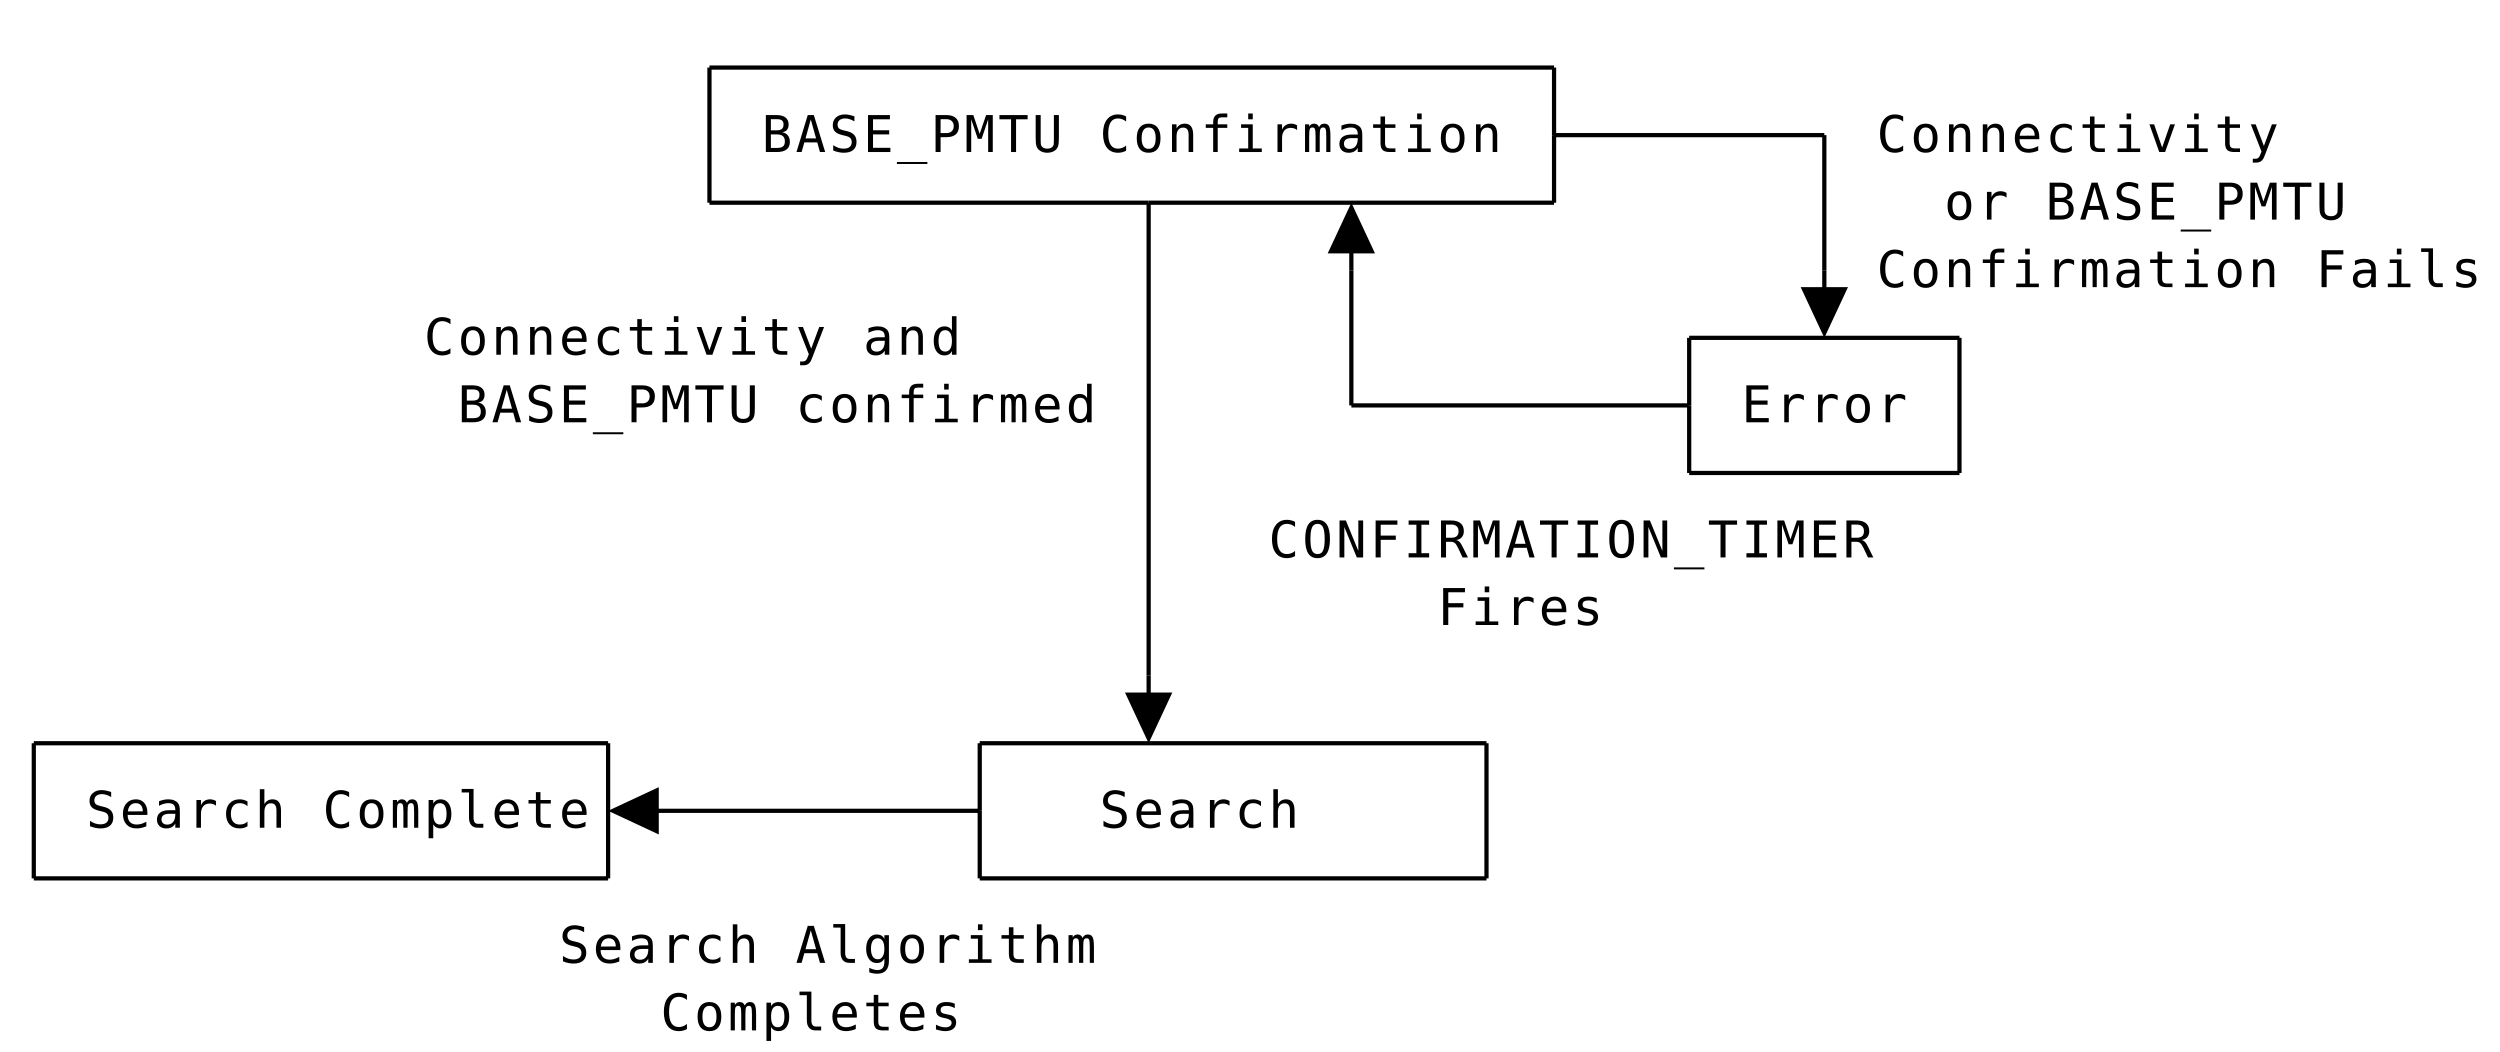
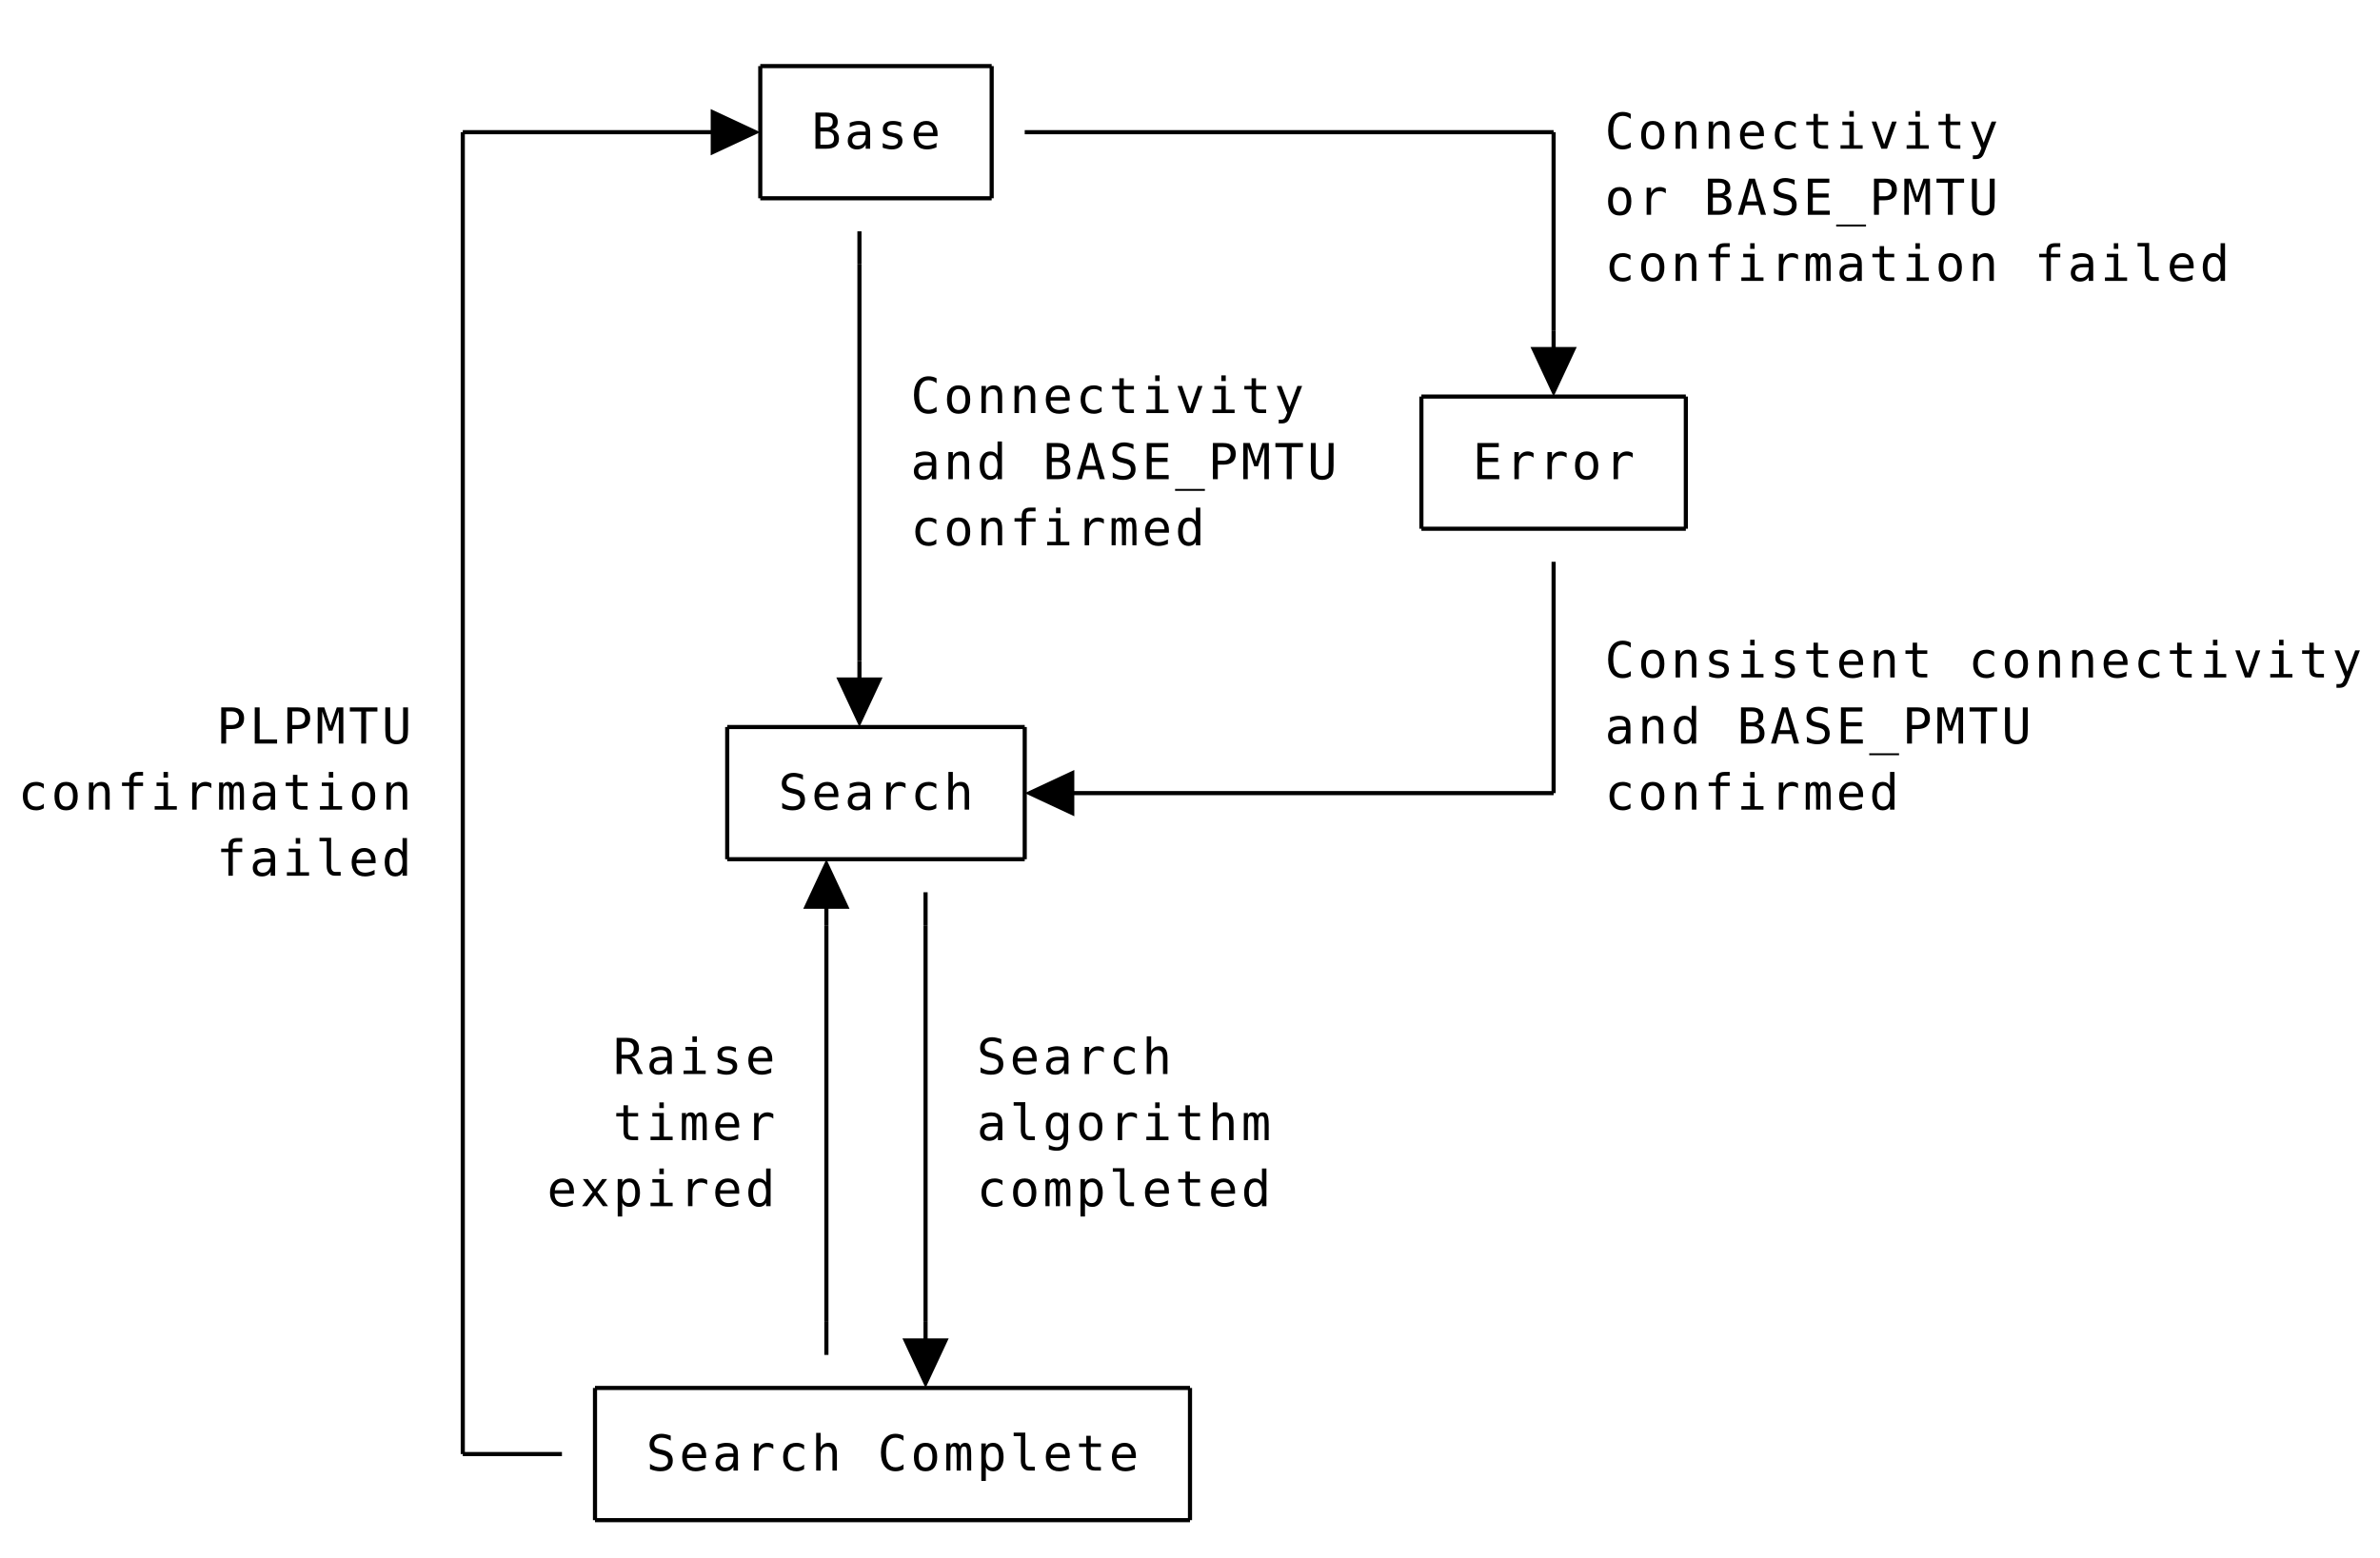
- <svg xmlns="http://www.w3.org/2000/svg" class="diagram" version="1.1" height="249" width="592">
+ <svg xmlns="http://www.w3.org/2000/svg" class="diagram" version="1.1" height="377" width="576">
  <g transform="translate(8,16)">
-     <path d="M 160,0 L 360,0" fill="none" stroke="black" />
-     <path d="M 360,16 L 424,16" fill="none" stroke="black" />
-     <path d="M 160,32 L 264,32" fill="none" stroke="black" />
-     <path d="M 264,32 L 360,32" fill="none" stroke="black" />
-     <path d="M 392,64 L 456,64" fill="none" stroke="black" />
-     <path d="M 312,80 L 392,80" fill="none" stroke="black" />
-     <path d="M 392,96 L 456,96" fill="none" stroke="black" />
-     <path d="M 0,160 L 136,160" fill="none" stroke="black" />
-     <path d="M 224,160 L 344,160" fill="none" stroke="black" />
-     <path d="M 144,176 L 224,176" fill="none" stroke="black" />
-     <path d="M 0,192 L 136,192" fill="none" stroke="black" />
-     <path d="M 224,192 L 344,192" fill="none" stroke="black" />
-     <path d="M 0,160 L 0,192" fill="none" stroke="black" />
-     <path d="M 136,160 L 136,192" fill="none" stroke="black" />
-     <path d="M 160,0 L 160,32" fill="none" stroke="black" />
-     <path d="M 224,160 L 224,176" fill="none" stroke="black" />
-     <path d="M 224,176 L 224,192" fill="none" stroke="black" />
-     <path d="M 264,32 L 264,144" fill="none" stroke="black" />
-     <path d="M 312,48 L 312,80" fill="none" stroke="black" />
-     <path d="M 344,160 L 344,192" fill="none" stroke="black" />
-     <path d="M 360,0 L 360,16" fill="none" stroke="black" />
-     <path d="M 360,16 L 360,32" fill="none" stroke="black" />
-     <path d="M 392,64 L 392,80" fill="none" stroke="black" />
-     <path d="M 392,80 L 392,96" fill="none" stroke="black" />
-     <path d="M 424,16 L 424,48" fill="none" stroke="black" />
-     <path d="M 456,64 L 456,96" fill="none" stroke="black" />
-     <polygon points="152,176 140,170.4 140,181.6" transform="rotate(180, 144, 176)" fill="black" />
-     <path d="M 264,144 L 264,152" fill="none" stroke="black" />
-     <polygon points="280,144 268,138.4 268,149.6" transform="rotate(90, 264, 144)" fill="black" />
-     <path d="M 312,40 L 312,48" fill="none" stroke="black" />
-     <polygon points="328,48 316,42.4 316,53.6" transform="rotate(270, 312, 48)" fill="black" />
-     <path d="M 424,48 L 424,56" fill="none" stroke="black" />
-     <polygon points="440,48 428,42.4 428,53.6" transform="rotate(90, 424, 48)" fill="black" />
-     <text text-anchor="middle" font-family="monospace" x="344" y="132" fill="black" font-size="1em">i</text>
-     <text text-anchor="middle" font-family="monospace" x="248" y="212" fill="black" font-size="1em">m</text>
-     <text text-anchor="middle" font-family="monospace" x="184" y="20" fill="black" font-size="1em">A</text>
-     <text text-anchor="middle" font-family="monospace" x="216" y="20" fill="black" font-size="1em">P</text>
-     <text text-anchor="middle" font-family="monospace" x="528" y="36" fill="black" font-size="1em">M</text>
-     <text text-anchor="middle" font-family="monospace" x="408" y="84" fill="black" font-size="1em">E</text>
-     <text text-anchor="middle" font-family="monospace" x="112" y="180" fill="black" font-size="1em">e</text>
-     <text text-anchor="middle" font-family="monospace" x="576" y="52" fill="black" font-size="1em">s</text>
-     <text text-anchor="middle" font-family="monospace" x="128" y="84" fill="black" font-size="1em">E</text>
-     <text text-anchor="middle" font-family="monospace" x="136" y="84" fill="black" font-size="1em">_</text>
-     <text text-anchor="middle" font-family="monospace" x="216" y="228" fill="black" font-size="1em">s</text>
-     <text text-anchor="middle" font-family="monospace" x="464" y="52" fill="black" font-size="1em">f</text>
-     <text text-anchor="middle" font-family="monospace" x="200" y="84" fill="black" font-size="1em">n</text>
-     <text text-anchor="middle" font-family="monospace" x="48" y="180" fill="black" font-size="1em">c</text>
-     <text text-anchor="middle" font-family="monospace" x="544" y="36" fill="black" font-size="1em">U</text>
-     <text text-anchor="middle" font-family="monospace" x="520" y="52" fill="black" font-size="1em">o</text>
-     <text text-anchor="middle" font-family="monospace" x="184" y="68" fill="black" font-size="1em">y</text>
-     <text text-anchor="middle" font-family="monospace" x="208" y="84" fill="black" font-size="1em">f</text>
-     <text text-anchor="middle" font-family="monospace" x="296" y="116" fill="black" font-size="1em">C</text>
-     <text text-anchor="middle" font-family="monospace" x="232" y="20" fill="black" font-size="1em">T</text>
-     <text text-anchor="middle" font-family="monospace" x="520" y="20" fill="black" font-size="1em">t</text>
-     <text text-anchor="middle" font-family="monospace" x="480" y="36" fill="black" font-size="1em">B</text>
-     <text text-anchor="middle" font-family="monospace" x="416" y="84" fill="black" font-size="1em">r</text>
-     <text text-anchor="middle" font-family="monospace" x="192" y="20" fill="black" font-size="1em">S</text>
-     <text text-anchor="middle" font-family="monospace" x="496" y="36" fill="black" font-size="1em">S</text>
-     <text text-anchor="middle" font-family="monospace" x="136" y="68" fill="black" font-size="1em">c</text>
-     <text text-anchor="middle" font-family="monospace" x="400" y="116" fill="black" font-size="1em">T</text>
-     <text text-anchor="middle" font-family="monospace" x="216" y="212" fill="black" font-size="1em">r</text>
-     <text text-anchor="middle" font-family="monospace" x="168" y="228" fill="black" font-size="1em">m</text>
-     <text text-anchor="middle" font-family="monospace" x="528" y="52" fill="black" font-size="1em">n</text>
-     <text text-anchor="middle" font-family="monospace" x="200" y="68" fill="black" font-size="1em">a</text>
-     <text text-anchor="middle" font-family="monospace" x="152" y="84" fill="black" font-size="1em">M</text>
-     <text text-anchor="middle" font-family="monospace" x="344" y="116" fill="black" font-size="1em">M</text>
-     <text text-anchor="middle" font-family="monospace" x="120" y="180" fill="black" font-size="1em">t</text>
-     <text text-anchor="middle" font-family="monospace" x="192" y="212" fill="black" font-size="1em">l</text>
-     <text text-anchor="middle" font-family="monospace" x="208" y="228" fill="black" font-size="1em">e</text>
-     <text text-anchor="middle" font-family="monospace" x="504" y="20" fill="black" font-size="1em">v</text>
-     <text text-anchor="middle" font-family="monospace" x="456" y="52" fill="black" font-size="1em">n</text>
-     <text text-anchor="middle" font-family="monospace" x="488" y="52" fill="black" font-size="1em">m</text>
-     <text text-anchor="middle" font-family="monospace" x="144" y="68" fill="black" font-size="1em">t</text>
-     <text text-anchor="middle" font-family="monospace" x="312" y="116" fill="black" font-size="1em">N</text>
-     <text text-anchor="middle" font-family="monospace" x="432" y="116" fill="black" font-size="1em">R</text>
-     <text text-anchor="middle" font-family="monospace" x="240" y="20" fill="black" font-size="1em">U</text>
-     <text text-anchor="middle" font-family="monospace" x="448" y="52" fill="black" font-size="1em">o</text>
-     <text text-anchor="middle" font-family="monospace" x="504" y="52" fill="black" font-size="1em">t</text>
-     <text text-anchor="middle" font-family="monospace" x="360" y="132" fill="black" font-size="1em">e</text>
-     <text text-anchor="middle" font-family="monospace" x="104" y="180" fill="black" font-size="1em">l</text>
-     <text text-anchor="middle" font-family="monospace" x="472" y="20" fill="black" font-size="1em">e</text>
-     <text text-anchor="middle" font-family="monospace" x="128" y="68" fill="black" font-size="1em">e</text>
-     <text text-anchor="middle" font-family="monospace" x="232" y="84" fill="black" font-size="1em">m</text>
-     <text text-anchor="middle" font-family="monospace" x="104" y="84" fill="black" font-size="1em">B</text>
-     <text text-anchor="middle" font-family="monospace" x="248" y="84" fill="black" font-size="1em">d</text>
-     <text text-anchor="middle" font-family="monospace" x="424" y="84" fill="black" font-size="1em">r</text>
-     <text text-anchor="middle" font-family="monospace" x="352" y="132" fill="black" font-size="1em">r</text>
-     <text text-anchor="middle" font-family="monospace" x="32" y="180" fill="black" font-size="1em">a</text>
-     <text text-anchor="middle" font-family="monospace" x="200" y="20" fill="black" font-size="1em">E</text>
-     <text text-anchor="middle" font-family="monospace" x="320" y="20" fill="black" font-size="1em">t</text>
-     <text text-anchor="middle" font-family="monospace" x="536" y="36" fill="black" font-size="1em">T</text>
-     <text text-anchor="middle" font-family="monospace" x="176" y="228" fill="black" font-size="1em">p</text>
-     <text text-anchor="middle" font-family="monospace" x="336" y="116" fill="black" font-size="1em">R</text>
-     <text text-anchor="middle" font-family="monospace" x="376" y="116" fill="black" font-size="1em">O</text>
-     <text text-anchor="middle" font-family="monospace" x="336" y="132" fill="black" font-size="1em">F</text>
-     <text text-anchor="middle" font-family="monospace" x="96" y="180" fill="black" font-size="1em">p</text>
-     <text text-anchor="middle" font-family="monospace" x="280" y="180" fill="black" font-size="1em">r</text>
-     <text text-anchor="middle" font-family="monospace" x="272" y="20" fill="black" font-size="1em">n</text>
-     <text text-anchor="middle" font-family="monospace" x="288" y="20" fill="black" font-size="1em">i</text>
-     <text text-anchor="middle" font-family="monospace" x="480" y="52" fill="black" font-size="1em">r</text>
-     <text text-anchor="middle" font-family="monospace" x="344" y="20" fill="black" font-size="1em">n</text>
-     <text text-anchor="middle" font-family="monospace" x="392" y="116" fill="black" font-size="1em">_</text>
-     <text text-anchor="middle" font-family="monospace" x="56" y="180" fill="black" font-size="1em">h</text>
-     <text text-anchor="middle" font-family="monospace" x="144" y="84" fill="black" font-size="1em">P</text>
-     <text text-anchor="middle" font-family="monospace" x="224" y="212" fill="black" font-size="1em">i</text>
-     <text text-anchor="middle" font-family="monospace" x="488" y="36" fill="black" font-size="1em">A</text>
-     <text text-anchor="middle" font-family="monospace" x="544" y="52" fill="black" font-size="1em">F</text>
-     <text text-anchor="middle" font-family="monospace" x="112" y="68" fill="black" font-size="1em">n</text>
-     <text text-anchor="middle" font-family="monospace" x="440" y="84" fill="black" font-size="1em">r</text>
-     <text text-anchor="middle" font-family="monospace" x="328" y="116" fill="black" font-size="1em">I</text>
-     <text text-anchor="middle" font-family="monospace" x="280" y="20" fill="black" font-size="1em">f</text>
-     <text text-anchor="middle" font-family="monospace" x="296" y="20" fill="black" font-size="1em">r</text>
-     <text text-anchor="middle" font-family="monospace" x="160" y="68" fill="black" font-size="1em">v</text>
-     <text text-anchor="middle" font-family="monospace" x="216" y="68" fill="black" font-size="1em">d</text>
-     <text text-anchor="middle" font-family="monospace" x="368" y="116" fill="black" font-size="1em">I</text>
-     <text text-anchor="middle" font-family="monospace" x="24" y="180" fill="black" font-size="1em">e</text>
+     <path d="M 176,0 L 232,0" fill="none" stroke="black" />
+     <path d="M 104,16 L 168,16" fill="none" stroke="black" />
+     <path d="M 240,16 L 368,16" fill="none" stroke="black" />
+     <path d="M 176,32 L 232,32" fill="none" stroke="black" />
+     <path d="M 336,80 L 400,80" fill="none" stroke="black" />
+     <path d="M 336,112 L 400,112" fill="none" stroke="black" />
+     <path d="M 168,160 L 240,160" fill="none" stroke="black" />
+     <path d="M 248,176 L 368,176" fill="none" stroke="black" />
+     <path d="M 168,192 L 240,192" fill="none" stroke="black" />
+     <path d="M 136,320 L 280,320" fill="none" stroke="black" />
+     <path d="M 104,336 L 128,336" fill="none" stroke="black" />
+     <path d="M 136,352 L 280,352" fill="none" stroke="black" />
+     <path d="M 104,16 L 104,336" fill="none" stroke="black" />
+     <path d="M 136,320 L 136,352" fill="none" stroke="black" />
+     <path d="M 168,160 L 168,192" fill="none" stroke="black" />
+     <path d="M 176,0 L 176,32" fill="none" stroke="black" />
+     <path d="M 192,208 L 192,304" fill="none" stroke="black" />
+     <path d="M 200,48 L 200,144" fill="none" stroke="black" />
+     <path d="M 216,208 L 216,304" fill="none" stroke="black" />
+     <path d="M 232,0 L 232,32" fill="none" stroke="black" />
+     <path d="M 240,160 L 240,192" fill="none" stroke="black" />
+     <path d="M 280,320 L 280,352" fill="none" stroke="black" />
+     <path d="M 336,80 L 336,112" fill="none" stroke="black" />
+     <path d="M 368,16 L 368,64" fill="none" stroke="black" />
+     <path d="M 368,128 L 368,176" fill="none" stroke="black" />
+     <path d="M 400,80 L 400,112" fill="none" stroke="black" />
+     <path d="M 192,304 L 192,312" fill="none" stroke="black" />
+     <path d="M 200,40 L 200,48" fill="none" stroke="black" />
+     <path d="M 216,200 L 216,208" fill="none" stroke="black" />
+     <path d="M 368,120 L 368,128" fill="none" stroke="black" />
+     <polygon points="176,16 164,10.4 164,21.6" transform="rotate(0, 168, 16)" fill="black" />
+     <path d="M 192,200 L 192,208" fill="none" stroke="black" />
+     <polygon points="208,208 196,202.4 196,213.6" transform="rotate(270, 192, 208)" fill="black" />
+     <path d="M 200,144 L 200,152" fill="none" stroke="black" />
+     <polygon points="216,144 204,138.4 204,149.6" transform="rotate(90, 200, 144)" fill="black" />
+     <path d="M 216,304 L 216,312" fill="none" stroke="black" />
+     <polygon points="232,304 220,298.4 220,309.6" transform="rotate(90, 216, 304)" fill="black" />
+     <polygon points="256,176 244,170.4 244,181.6" transform="rotate(180, 248, 176)" fill="black" />
+     <path d="M 368,64 L 368,72" fill="none" stroke="black" />
+     <polygon points="384,64 372,58.4 372,69.6" transform="rotate(90, 368, 64)" fill="black" />
+     <text text-anchor="middle" font-family="monospace" x="216" y="20" fill="black" font-size="1em">e</text>
+     <text text-anchor="middle" font-family="monospace" x="384" y="180" fill="black" font-size="1em">c</text>
+     <text text-anchor="middle" font-family="monospace" x="0" y="180" fill="black" font-size="1em">c</text>
+     <text text-anchor="middle" font-family="monospace" x="80" y="180" fill="black" font-size="1em">o</text>
+     <text text-anchor="middle" font-family="monospace" x="272" y="276" fill="black" font-size="1em">e</text>
+     <text text-anchor="middle" font-family="monospace" x="488" y="52" fill="black" font-size="1em">f</text>
+     <text text-anchor="middle" font-family="monospace" x="240" y="84" fill="black" font-size="1em">n</text>
+     <text text-anchor="middle" font-family="monospace" x="456" y="52" fill="black" font-size="1em">i</text>
+     <text text-anchor="middle" font-family="monospace" x="136" y="276" fill="black" font-size="1em">x</text>
+     <text text-anchor="middle" font-family="monospace" x="80" y="196" fill="black" font-size="1em">e</text>
+     <text text-anchor="middle" font-family="monospace" x="256" y="276" fill="black" font-size="1em">p</text>
+     <text text-anchor="middle" font-family="monospace" x="168" y="340" fill="black" font-size="1em">a</text>
+     <text text-anchor="middle" font-family="monospace" x="400" y="20" fill="black" font-size="1em">n</text>
+     <text text-anchor="middle" font-family="monospace" x="416" y="148" fill="black" font-size="1em">i</text>
+     <text text-anchor="middle" font-family="monospace" x="88" y="196" fill="black" font-size="1em">d</text>
+     <text text-anchor="middle" font-family="monospace" x="128" y="276" fill="black" font-size="1em">e</text>
+     <text text-anchor="middle" font-family="monospace" x="496" y="148" fill="black" font-size="1em">n</text>
+     <text text-anchor="middle" font-family="monospace" x="168" y="244" fill="black" font-size="1em">s</text>
+     <text text-anchor="middle" font-family="monospace" x="280" y="276" fill="black" font-size="1em">t</text>
+     <text text-anchor="middle" font-family="monospace" x="304" y="84" fill="black" font-size="1em">y</text>
+     <text text-anchor="middle" font-family="monospace" x="440" y="164" fill="black" font-size="1em">E</text>
+     <text text-anchor="middle" font-family="monospace" x="184" y="340" fill="black" font-size="1em">c</text>
+     <text text-anchor="middle" font-family="monospace" x="192" y="20" fill="black" font-size="1em">B</text>
+     <text text-anchor="middle" font-family="monospace" x="368" y="100" fill="black" font-size="1em">r</text>
+     <text text-anchor="middle" font-family="monospace" x="552" y="148" fill="black" font-size="1em">t</text>
+     <text text-anchor="middle" font-family="monospace" x="464" y="52" fill="black" font-size="1em">o</text>
+     <text text-anchor="middle" font-family="monospace" x="504" y="148" fill="black" font-size="1em">e</text>
+     <text text-anchor="middle" font-family="monospace" x="240" y="260" fill="black" font-size="1em">l</text>
+     <text text-anchor="middle" font-family="monospace" x="232" y="100" fill="black" font-size="1em">d</text>
+     <text text-anchor="middle" font-family="monospace" x="288" y="100" fill="black" font-size="1em">P</text>
+     <text text-anchor="middle" font-family="monospace" x="216" y="100" fill="black" font-size="1em">a</text>
+     <text text-anchor="middle" font-family="monospace" x="392" y="180" fill="black" font-size="1em">o</text>
+     <text text-anchor="middle" font-family="monospace" x="264" y="84" fill="black" font-size="1em">t</text>
+     <text text-anchor="middle" font-family="monospace" x="424" y="148" fill="black" font-size="1em">s</text>
+     <text text-anchor="middle" font-family="monospace" x="288" y="276" fill="black" font-size="1em">e</text>
+     <text text-anchor="middle" font-family="monospace" x="416" y="20" fill="black" font-size="1em">e</text>
+     <text text-anchor="middle" font-family="monospace" x="272" y="116" fill="black" font-size="1em">e</text>
+     <text text-anchor="middle" font-family="monospace" x="424" y="164" fill="black" font-size="1em">A</text>
+     <text text-anchor="middle" font-family="monospace" x="424" y="20" fill="black" font-size="1em">c</text>
+     <text text-anchor="middle" font-family="monospace" x="512" y="52" fill="black" font-size="1em">l</text>
+     <text text-anchor="middle" font-family="monospace" x="424" y="180" fill="black" font-size="1em">r</text>
+     <text text-anchor="middle" font-family="monospace" x="480" y="164" fill="black" font-size="1em">U</text>
+     <text text-anchor="middle" font-family="monospace" x="64" y="196" fill="black" font-size="1em">i</text>
+     <text text-anchor="middle" font-family="monospace" x="384" y="20" fill="black" font-size="1em">C</text>
+     <text text-anchor="middle" font-family="monospace" x="392" y="20" fill="black" font-size="1em">o</text>
+     <text text-anchor="middle" font-family="monospace" x="384" y="148" fill="black" font-size="1em">C</text>
+     <text text-anchor="middle" font-family="monospace" x="448" y="148" fill="black" font-size="1em">n</text>
+     <text text-anchor="middle" font-family="monospace" x="176" y="276" fill="black" font-size="1em">d</text>
+     <text text-anchor="middle" font-family="monospace" x="264" y="340" fill="black" font-size="1em">e</text>
+     <text text-anchor="middle" font-family="monospace" x="456" y="20" fill="black" font-size="1em">i</text>
+     <text text-anchor="middle" font-family="monospace" x="216" y="84" fill="black" font-size="1em">C</text>
+     <text text-anchor="middle" font-family="monospace" x="264" y="100" fill="black" font-size="1em">S</text>
+     <text text-anchor="middle" font-family="monospace" x="432" y="20" fill="black" font-size="1em">t</text>
+     <text text-anchor="middle" font-family="monospace" x="224" y="84" fill="black" font-size="1em">o</text>
+     <text text-anchor="middle" font-family="monospace" x="472" y="20" fill="black" font-size="1em">y</text>
+     <text text-anchor="middle" font-family="monospace" x="408" y="180" fill="black" font-size="1em">f</text>
+     <text text-anchor="middle" font-family="monospace" x="152" y="340" fill="black" font-size="1em">S</text>
+     <text text-anchor="middle" font-family="monospace" x="416" y="52" fill="black" font-size="1em">i</text>
+     <text text-anchor="middle" font-family="monospace" x="416" y="164" fill="black" font-size="1em">B</text>
+     <text text-anchor="middle" font-family="monospace" x="88" y="180" fill="black" font-size="1em">n</text>
+     <text text-anchor="middle" font-family="monospace" x="216" y="180" fill="black" font-size="1em">c</text>
+     <text text-anchor="middle" font-family="monospace" x="232" y="340" fill="black" font-size="1em">p</text>
+     <text text-anchor="middle" font-family="monospace" x="424" y="36" fill="black" font-size="1em">S</text>
+     <text text-anchor="middle" font-family="monospace" x="432" y="148" fill="black" font-size="1em">t</text>
+     <text text-anchor="middle" font-family="monospace" x="560" y="148" fill="black" font-size="1em">y</text>
+     <text text-anchor="middle" font-family="monospace" x="272" y="100" fill="black" font-size="1em">E</text>
+     <text text-anchor="middle" font-family="monospace" x="440" y="148" fill="black" font-size="1em">e</text>
+     <text text-anchor="middle" font-family="monospace" x="432" y="164" fill="black" font-size="1em">S</text>
+     <text text-anchor="middle" font-family="monospace" x="440" y="52" fill="black" font-size="1em">a</text>
+     <text text-anchor="middle" font-family="monospace" x="464" y="164" fill="black" font-size="1em">M</text>
+     <text text-anchor="middle" font-family="monospace" x="72" y="180" fill="black" font-size="1em">i</text>
+     <text text-anchor="middle" font-family="monospace" x="296" y="84" fill="black" font-size="1em">t</text>
+     <text text-anchor="middle" font-family="monospace" x="248" y="84" fill="black" font-size="1em">e</text>
+     <text text-anchor="middle" font-family="monospace" x="376" y="100" fill="black" font-size="1em">o</text>
+     <text text-anchor="middle" font-family="monospace" x="224" y="116" fill="black" font-size="1em">o</text>
+     <text text-anchor="middle" font-family="monospace" x="440" y="180" fill="black" font-size="1em">e</text>
+     <text text-anchor="middle" font-family="monospace" x="448" y="52" fill="black" font-size="1em">t</text>
+     <text text-anchor="middle" font-family="monospace" x="480" y="148" fill="black" font-size="1em">o</text>
+     <text text-anchor="middle" font-family="monospace" x="48" y="164" fill="black" font-size="1em">P</text>
+     <text text-anchor="middle" font-family="monospace" x="176" y="260" fill="black" font-size="1em">r</text>
+     <text text-anchor="middle" font-family="monospace" x="528" y="52" fill="black" font-size="1em">d</text>
+     <text text-anchor="middle" font-family="monospace" x="264" y="260" fill="black" font-size="1em">r</text>
+     <text text-anchor="middle" font-family="monospace" x="264" y="276" fill="black" font-size="1em">l</text>
+     <text text-anchor="middle" font-family="monospace" x="448" y="20" fill="black" font-size="1em">v</text>
+     <text text-anchor="middle" font-family="monospace" x="496" y="52" fill="black" font-size="1em">a</text>
+     <text text-anchor="middle" font-family="monospace" x="360" y="100" fill="black" font-size="1em">r</text>
+     <text text-anchor="middle" font-family="monospace" x="216" y="340" fill="black" font-size="1em">o</text>
+     <text text-anchor="middle" font-family="monospace" x="440" y="20" fill="black" font-size="1em">i</text>
+     <text text-anchor="middle" font-family="monospace" x="256" y="244" fill="black" font-size="1em">r</text>
+     <text text-anchor="middle" font-family="monospace" x="456" y="164" fill="black" font-size="1em">P</text>
+     <text text-anchor="middle" font-family="monospace" x="64" y="180" fill="black" font-size="1em">t</text>
+     <text text-anchor="middle" font-family="monospace" x="200" y="180" fill="black" font-size="1em">a</text>
+     <text text-anchor="middle" font-family="monospace" x="312" y="100" fill="black" font-size="1em">U</text>
+     <text text-anchor="middle" font-family="monospace" x="392" y="148" fill="black" font-size="1em">o</text>
+     <text text-anchor="middle" font-family="monospace" x="488" y="148" fill="black" font-size="1em">n</text>
+     <text text-anchor="middle" font-family="monospace" x="280" y="260" fill="black" font-size="1em">t</text>
+     <text text-anchor="middle" font-family="monospace" x="32" y="180" fill="black" font-size="1em">i</text>
+     <text text-anchor="middle" font-family="monospace" x="208" y="180" fill="black" font-size="1em">r</text>
+     <text text-anchor="middle" font-family="monospace" x="160" y="244" fill="black" font-size="1em">i</text>
+     <text text-anchor="middle" font-family="monospace" x="464" y="36" fill="black" font-size="1em">T</text>
+     <text text-anchor="middle" font-family="monospace" x="248" y="100" fill="black" font-size="1em">B</text>
+     <text text-anchor="middle" font-family="monospace" x="240" y="116" fill="black" font-size="1em">f</text>
+     <text text-anchor="middle" font-family="monospace" x="432" y="180" fill="black" font-size="1em">m</text>
+     <text text-anchor="middle" font-family="monospace" x="144" y="276" fill="black" font-size="1em">p</text>
+     <text text-anchor="middle" font-family="monospace" x="400" y="148" fill="black" font-size="1em">n</text>
+     <text text-anchor="middle" font-family="monospace" x="248" y="244" fill="black" font-size="1em">a</text>
+     <text text-anchor="middle" font-family="monospace" x="296" y="100" fill="black" font-size="1em">M</text>
+     <text text-anchor="middle" font-family="monospace" x="160" y="276" fill="black" font-size="1em">r</text>
+     <text text-anchor="middle" font-family="monospace" x="232" y="244" fill="black" font-size="1em">S</text>
+     <text text-anchor="middle" font-family="monospace" x="416" y="36" fill="black" font-size="1em">A</text>
+     <text text-anchor="middle" font-family="monospace" x="472" y="36" fill="black" font-size="1em">U</text>
+     <text text-anchor="middle" font-family="monospace" x="400" y="52" fill="black" font-size="1em">n</text>
+     <text text-anchor="middle" font-family="monospace" x="288" y="84" fill="black" font-size="1em">i</text>
+     <text text-anchor="middle" font-family="monospace" x="472" y="164" fill="black" font-size="1em">T</text>
+     <text text-anchor="middle" font-family="monospace" x="280" y="84" fill="black" font-size="1em">v</text>
+     <text text-anchor="middle" font-family="monospace" x="384" y="164" fill="black" font-size="1em">a</text>
+     <text text-anchor="middle" font-family="monospace" x="528" y="148" fill="black" font-size="1em">i</text>
+     <text text-anchor="middle" font-family="monospace" x="144" y="260" fill="black" font-size="1em">t</text>
+     <text text-anchor="middle" font-family="monospace" x="160" y="340" fill="black" font-size="1em">e</text>
+     <text text-anchor="middle" font-family="monospace" x="472" y="52" fill="black" font-size="1em">n</text>
+     <text text-anchor="middle" font-family="monospace" x="232" y="84" fill="black" font-size="1em">n</text>
+     <text text-anchor="middle" font-family="monospace" x="536" y="148" fill="black" font-size="1em">v</text>
+     <text text-anchor="middle" font-family="monospace" x="352" y="100" fill="black" font-size="1em">E</text>
+     <text text-anchor="middle" font-family="monospace" x="512" y="148" fill="black" font-size="1em">c</text>
+     <text text-anchor="middle" font-family="monospace" x="224" y="180" fill="black" font-size="1em">h</text>
+     <text text-anchor="middle" font-family="monospace" x="8" y="180" fill="black" font-size="1em">o</text>
+     <text text-anchor="middle" font-family="monospace" x="296" y="260" fill="black" font-size="1em">m</text>
+     <text text-anchor="middle" font-family="monospace" x="248" y="340" fill="black" font-size="1em">e</text>
+     <text text-anchor="middle" font-family="monospace" x="216" y="116" fill="black" font-size="1em">c</text>
+     <text text-anchor="middle" font-family="monospace" x="64" y="164" fill="black" font-size="1em">P</text>
+     <text text-anchor="middle" font-family="monospace" x="400" y="164" fill="black" font-size="1em">d</text>
+     <text text-anchor="middle" font-family="monospace" x="184" y="180" fill="black" font-size="1em">S</text>
+     <text text-anchor="middle" font-family="monospace" x="160" y="260" fill="black" font-size="1em">m</text>
+     <text text-anchor="middle" font-family="monospace" x="240" y="276" fill="black" font-size="1em">o</text>
+     <text text-anchor="middle" font-family="monospace" x="520" y="148" fill="black" font-size="1em">t</text>
+     <text text-anchor="middle" font-family="monospace" x="424" y="52" fill="black" font-size="1em">r</text>
+     <text text-anchor="middle" font-family="monospace" x="272" y="84" fill="black" font-size="1em">i</text>
+     <text text-anchor="middle" font-family="monospace" x="16" y="180" fill="black" font-size="1em">n</text>
+     <text text-anchor="middle" font-family="monospace" x="432" y="36" fill="black" font-size="1em">E</text>
+     <text text-anchor="middle" font-family="monospace" x="456" y="36" fill="black" font-size="1em">M</text>
+     <text text-anchor="middle" font-family="monospace" x="384" y="52" fill="black" font-size="1em">c</text>
+     <text text-anchor="middle" font-family="monospace" x="152" y="244" fill="black" font-size="1em">a</text>
+     <text text-anchor="middle" font-family="monospace" x="176" y="340" fill="black" font-size="1em">r</text>
+     <text text-anchor="middle" font-family="monospace" x="208" y="20" fill="black" font-size="1em">s</text>
+     <text text-anchor="middle" font-family="monospace" x="432" y="52" fill="black" font-size="1em">m</text>
+     <text text-anchor="middle" font-family="monospace" x="248" y="116" fill="black" font-size="1em">i</text>
+     <text text-anchor="middle" font-family="monospace" x="264" y="116" fill="black" font-size="1em">m</text>
+     <text text-anchor="middle" font-family="monospace" x="24" y="180" fill="black" font-size="1em">f</text>
+     <text text-anchor="middle" font-family="monospace" x="464" y="20" fill="black" font-size="1em">t</text>
+     <text text-anchor="middle" font-family="monospace" x="48" y="196" fill="black" font-size="1em">f</text>
+     <text text-anchor="middle" font-family="monospace" x="448" y="180" fill="black" font-size="1em">d</text>
+     <text text-anchor="middle" font-family="monospace" x="176" y="244" fill="black" font-size="1em">e</text>
+     <text text-anchor="middle" font-family="monospace" x="256" y="100" fill="black" font-size="1em">A</text>
+     <text text-anchor="middle" font-family="monospace" x="232" y="116" fill="black" font-size="1em">n</text>
+     <text text-anchor="middle" font-family="monospace" x="256" y="84" fill="black" font-size="1em">c</text>
+     <text text-anchor="middle" font-family="monospace" x="192" y="180" fill="black" font-size="1em">e</text>
+     <text text-anchor="middle" font-family="monospace" x="232" y="276" fill="black" font-size="1em">c</text>
+     <text text-anchor="middle" font-family="monospace" x="200" y="20" fill="black" font-size="1em">a</text>
+     <text text-anchor="middle" font-family="monospace" x="520" y="52" fill="black" font-size="1em">e</text>
+     <text text-anchor="middle" font-family="monospace" x="56" y="180" fill="black" font-size="1em">a</text>
+     <text text-anchor="middle" font-family="monospace" x="224" y="340" fill="black" font-size="1em">m</text>
+     <text text-anchor="middle" font-family="monospace" x="208" y="340" fill="black" font-size="1em">C</text>
+     <text text-anchor="middle" font-family="monospace" x="48" y="180" fill="black" font-size="1em">m</text>
+     <text text-anchor="middle" font-family="monospace" x="400" y="180" fill="black" font-size="1em">n</text>
+     <text text-anchor="middle" font-family="monospace" x="272" y="244" fill="black" font-size="1em">h</text>
+     <text text-anchor="middle" font-family="monospace" x="280" y="116" fill="black" font-size="1em">d</text>
+     <text text-anchor="middle" font-family="monospace" x="504" y="52" fill="black" font-size="1em">i</text>
+     <text text-anchor="middle" font-family="monospace" x="280" y="100" fill="black" font-size="1em">_</text>
+     <text text-anchor="middle" font-family="monospace" x="72" y="164" fill="black" font-size="1em">M</text>
+     <text text-anchor="middle" font-family="monospace" x="448" y="36" fill="black" font-size="1em">P</text>
+     <text text-anchor="middle" font-family="monospace" x="224" y="100" fill="black" font-size="1em">n</text>
+     <text text-anchor="middle" font-family="monospace" x="72" y="196" fill="black" font-size="1em">l</text>
+     <text text-anchor="middle" font-family="monospace" x="168" y="260" fill="black" font-size="1em">e</text>
+     <text text-anchor="middle" font-family="monospace" x="392" y="36" fill="black" font-size="1em">r</text>
+     <text text-anchor="middle" font-family="monospace" x="408" y="36" fill="black" font-size="1em">B</text>
+     <text text-anchor="middle" font-family="monospace" x="544" y="148" fill="black" font-size="1em">i</text>
+     <text text-anchor="middle" font-family="monospace" x="440" y="36" fill="black" font-size="1em">_</text>
+     <text text-anchor="middle" font-family="monospace" x="392" y="52" fill="black" font-size="1em">o</text>
+     <text text-anchor="middle" font-family="monospace" x="256" y="260" fill="black" font-size="1em">o</text>
+     <text text-anchor="middle" font-family="monospace" x="168" y="276" fill="black" font-size="1em">e</text>
+     <text text-anchor="middle" font-family="monospace" x="408" y="148" fill="black" font-size="1em">s</text>
+     <text text-anchor="middle" font-family="monospace" x="456" y="148" fill="black" font-size="1em">t</text>
+     <text text-anchor="middle" font-family="monospace" x="384" y="36" fill="black" font-size="1em">o</text>
+     <text text-anchor="middle" font-family="monospace" x="384" y="100" fill="black" font-size="1em">r</text>
+     <text text-anchor="middle" font-family="monospace" x="232" y="260" fill="black" font-size="1em">a</text>
+     <text text-anchor="middle" font-family="monospace" x="240" y="340" fill="black" font-size="1em">l</text>
+     <text text-anchor="middle" font-family="monospace" x="256" y="116" fill="black" font-size="1em">r</text>
    <text text-anchor="middle" font-family="monospace" x="40" y="180" fill="black" font-size="1em">r</text>
-     <text text-anchor="middle" font-family="monospace" x="160" y="212" fill="black" font-size="1em">c</text>
-     <text text-anchor="middle" font-family="monospace" x="208" y="20" fill="black" font-size="1em">_</text>
-     <text text-anchor="middle" font-family="monospace" x="96" y="68" fill="black" font-size="1em">C</text>
-     <text text-anchor="middle" font-family="monospace" x="208" y="68" fill="black" font-size="1em">n</text>
-     <text text-anchor="middle" font-family="monospace" x="184" y="212" fill="black" font-size="1em">A</text>
-     <text text-anchor="middle" font-family="monospace" x="208" y="212" fill="black" font-size="1em">o</text>
-     <text text-anchor="middle" font-family="monospace" x="216" y="84" fill="black" font-size="1em">i</text>
-     <text text-anchor="middle" font-family="monospace" x="72" y="180" fill="black" font-size="1em">C</text>
-     <text text-anchor="middle" font-family="monospace" x="480" y="20" fill="black" font-size="1em">c</text>
-     <text text-anchor="middle" font-family="monospace" x="496" y="20" fill="black" font-size="1em">i</text>
-     <text text-anchor="middle" font-family="monospace" x="168" y="84" fill="black" font-size="1em">U</text>
-     <text text-anchor="middle" font-family="monospace" x="240" y="84" fill="black" font-size="1em">e</text>
-     <text text-anchor="middle" font-family="monospace" x="432" y="84" fill="black" font-size="1em">o</text>
-     <text text-anchor="middle" font-family="monospace" x="320" y="116" fill="black" font-size="1em">F</text>
-     <text text-anchor="middle" font-family="monospace" x="352" y="116" fill="black" font-size="1em">A</text>
-     <text text-anchor="middle" font-family="monospace" x="312" y="20" fill="black" font-size="1em">a</text>
-     <text text-anchor="middle" font-family="monospace" x="512" y="52" fill="black" font-size="1em">i</text>
-     <text text-anchor="middle" font-family="monospace" x="160" y="84" fill="black" font-size="1em">T</text>
-     <text text-anchor="middle" font-family="monospace" x="288" y="180" fill="black" font-size="1em">c</text>
-     <text text-anchor="middle" font-family="monospace" x="456" y="20" fill="black" font-size="1em">n</text>
-     <text text-anchor="middle" font-family="monospace" x="552" y="52" fill="black" font-size="1em">a</text>
-     <text text-anchor="middle" font-family="monospace" x="272" y="180" fill="black" font-size="1em">a</text>
-     <text text-anchor="middle" font-family="monospace" x="336" y="20" fill="black" font-size="1em">o</text>
-     <text text-anchor="middle" font-family="monospace" x="168" y="68" fill="black" font-size="1em">i</text>
-     <text text-anchor="middle" font-family="monospace" x="192" y="84" fill="black" font-size="1em">o</text>
-     <text text-anchor="middle" font-family="monospace" x="168" y="212" fill="black" font-size="1em">h</text>
-     <text text-anchor="middle" font-family="monospace" x="360" y="116" fill="black" font-size="1em">T</text>
-     <text text-anchor="middle" font-family="monospace" x="368" y="132" fill="black" font-size="1em">s</text>
-     <text text-anchor="middle" font-family="monospace" x="80" y="180" fill="black" font-size="1em">o</text>
-     <text text-anchor="middle" font-family="monospace" x="408" y="116" fill="black" font-size="1em">I</text>
-     <text text-anchor="middle" font-family="monospace" x="264" y="180" fill="black" font-size="1em">e</text>
-     <text text-anchor="middle" font-family="monospace" x="200" y="212" fill="black" font-size="1em">g</text>
-     <text text-anchor="middle" font-family="monospace" x="240" y="212" fill="black" font-size="1em">h</text>
-     <text text-anchor="middle" font-family="monospace" x="184" y="228" fill="black" font-size="1em">l</text>
-     <text text-anchor="middle" font-family="monospace" x="512" y="20" fill="black" font-size="1em">i</text>
-     <text text-anchor="middle" font-family="monospace" x="528" y="20" fill="black" font-size="1em">y</text>
-     <text text-anchor="middle" font-family="monospace" x="384" y="116" fill="black" font-size="1em">N</text>
-     <text text-anchor="middle" font-family="monospace" x="184" y="84" fill="black" font-size="1em">c</text>
-     <text text-anchor="middle" font-family="monospace" x="424" y="116" fill="black" font-size="1em">E</text>
-     <text text-anchor="middle" font-family="monospace" x="256" y="180" fill="black" font-size="1em">S</text>
-     <text text-anchor="middle" font-family="monospace" x="160" y="228" fill="black" font-size="1em">o</text>
-     <text text-anchor="middle" font-family="monospace" x="488" y="20" fill="black" font-size="1em">t</text>
-     <text text-anchor="middle" font-family="monospace" x="464" y="36" fill="black" font-size="1em">r</text>
-     <text text-anchor="middle" font-family="monospace" x="560" y="52" fill="black" font-size="1em">i</text>
-     <text text-anchor="middle" font-family="monospace" x="512" y="36" fill="black" font-size="1em">_</text>
-     <text text-anchor="middle" font-family="monospace" x="568" y="52" fill="black" font-size="1em">l</text>
-     <text text-anchor="middle" font-family="monospace" x="120" y="84" fill="black" font-size="1em">S</text>
-     <text text-anchor="middle" font-family="monospace" x="496" y="52" fill="black" font-size="1em">a</text>
-     <text text-anchor="middle" font-family="monospace" x="304" y="116" fill="black" font-size="1em">O</text>
-     <text text-anchor="middle" font-family="monospace" x="232" y="212" fill="black" font-size="1em">t</text>
-     <text text-anchor="middle" font-family="monospace" x="176" y="20" fill="black" font-size="1em">B</text>
-     <text text-anchor="middle" font-family="monospace" x="440" y="20" fill="black" font-size="1em">C</text>
-     <text text-anchor="middle" font-family="monospace" x="504" y="36" fill="black" font-size="1em">E</text>
-     <text text-anchor="middle" font-family="monospace" x="144" y="212" fill="black" font-size="1em">a</text>
-     <text text-anchor="middle" font-family="monospace" x="448" y="20" fill="black" font-size="1em">o</text>
-     <text text-anchor="middle" font-family="monospace" x="520" y="36" fill="black" font-size="1em">P</text>
-     <text text-anchor="middle" font-family="monospace" x="88" y="180" fill="black" font-size="1em">m</text>
-     <text text-anchor="middle" font-family="monospace" x="152" y="228" fill="black" font-size="1em">C</text>
-     <text text-anchor="middle" font-family="monospace" x="200" y="228" fill="black" font-size="1em">t</text>
-     <text text-anchor="middle" font-family="monospace" x="112" y="84" fill="black" font-size="1em">A</text>
-     <text text-anchor="middle" font-family="monospace" x="416" y="116" fill="black" font-size="1em">M</text>
-     <text text-anchor="middle" font-family="monospace" x="136" y="212" fill="black" font-size="1em">e</text>
-     <text text-anchor="middle" font-family="monospace" x="224" y="84" fill="black" font-size="1em">r</text>
-     <text text-anchor="middle" font-family="monospace" x="296" y="180" fill="black" font-size="1em">h</text>
-     <text text-anchor="middle" font-family="monospace" x="256" y="20" fill="black" font-size="1em">C</text>
-     <text text-anchor="middle" font-family="monospace" x="440" y="52" fill="black" font-size="1em">C</text>
-     <text text-anchor="middle" font-family="monospace" x="176" y="68" fill="black" font-size="1em">t</text>
-     <text text-anchor="middle" font-family="monospace" x="16" y="180" fill="black" font-size="1em">S</text>
-     <text text-anchor="middle" font-family="monospace" x="128" y="180" fill="black" font-size="1em">e</text>
-     <text text-anchor="middle" font-family="monospace" x="152" y="212" fill="black" font-size="1em">r</text>
-     <text text-anchor="middle" font-family="monospace" x="192" y="228" fill="black" font-size="1em">e</text>
-     <text text-anchor="middle" font-family="monospace" x="224" y="20" fill="black" font-size="1em">M</text>
-     <text text-anchor="middle" font-family="monospace" x="264" y="20" fill="black" font-size="1em">o</text>
-     <text text-anchor="middle" font-family="monospace" x="456" y="36" fill="black" font-size="1em">o</text>
-     <text text-anchor="middle" font-family="monospace" x="104" y="68" fill="black" font-size="1em">o</text>
-     <text text-anchor="middle" font-family="monospace" x="120" y="68" fill="black" font-size="1em">n</text>
-     <text text-anchor="middle" font-family="monospace" x="304" y="20" fill="black" font-size="1em">m</text>
-     <text text-anchor="middle" font-family="monospace" x="328" y="20" fill="black" font-size="1em">i</text>
-     <text text-anchor="middle" font-family="monospace" x="464" y="20" fill="black" font-size="1em">n</text>
-     <text text-anchor="middle" font-family="monospace" x="472" y="52" fill="black" font-size="1em">i</text>
-     <text text-anchor="middle" font-family="monospace" x="152" y="68" fill="black" font-size="1em">i</text>
-     <text text-anchor="middle" font-family="monospace" x="128" y="212" fill="black" font-size="1em">S</text>
+     <text text-anchor="middle" font-family="monospace" x="240" y="244" fill="black" font-size="1em">e</text>
+     <text text-anchor="middle" font-family="monospace" x="152" y="276" fill="black" font-size="1em">i</text>
+     <text text-anchor="middle" font-family="monospace" x="256" y="340" fill="black" font-size="1em">t</text>
+     <text text-anchor="middle" font-family="monospace" x="408" y="20" fill="black" font-size="1em">n</text>
+     <text text-anchor="middle" font-family="monospace" x="304" y="100" fill="black" font-size="1em">T</text>
+     <text text-anchor="middle" font-family="monospace" x="472" y="148" fill="black" font-size="1em">c</text>
+     <text text-anchor="middle" font-family="monospace" x="288" y="260" fill="black" font-size="1em">h</text>
+     <text text-anchor="middle" font-family="monospace" x="56" y="164" fill="black" font-size="1em">L</text>
+     <text text-anchor="middle" font-family="monospace" x="80" y="164" fill="black" font-size="1em">T</text>
+     <text text-anchor="middle" font-family="monospace" x="448" y="164" fill="black" font-size="1em">_</text>
+     <text text-anchor="middle" font-family="monospace" x="56" y="196" fill="black" font-size="1em">a</text>
+     <text text-anchor="middle" font-family="monospace" x="144" y="244" fill="black" font-size="1em">R</text>
+     <text text-anchor="middle" font-family="monospace" x="192" y="340" fill="black" font-size="1em">h</text>
+     <text text-anchor="middle" font-family="monospace" x="408" y="52" fill="black" font-size="1em">f</text>
+     <text text-anchor="middle" font-family="monospace" x="392" y="164" fill="black" font-size="1em">n</text>
+     <text text-anchor="middle" font-family="monospace" x="416" y="180" fill="black" font-size="1em">i</text>
+     <text text-anchor="middle" font-family="monospace" x="264" y="244" fill="black" font-size="1em">c</text>
+     <text text-anchor="middle" font-family="monospace" x="248" y="260" fill="black" font-size="1em">g</text>
+     <text text-anchor="middle" font-family="monospace" x="272" y="260" fill="black" font-size="1em">i</text>
+     <text text-anchor="middle" font-family="monospace" x="248" y="276" fill="black" font-size="1em">m</text>
+     <text text-anchor="middle" font-family="monospace" x="296" y="276" fill="black" font-size="1em">d</text>
+     <text text-anchor="middle" font-family="monospace" x="88" y="164" fill="black" font-size="1em">U</text>
+     <text text-anchor="middle" font-family="monospace" x="152" y="260" fill="black" font-size="1em">i</text>
  </g>
</svg>
